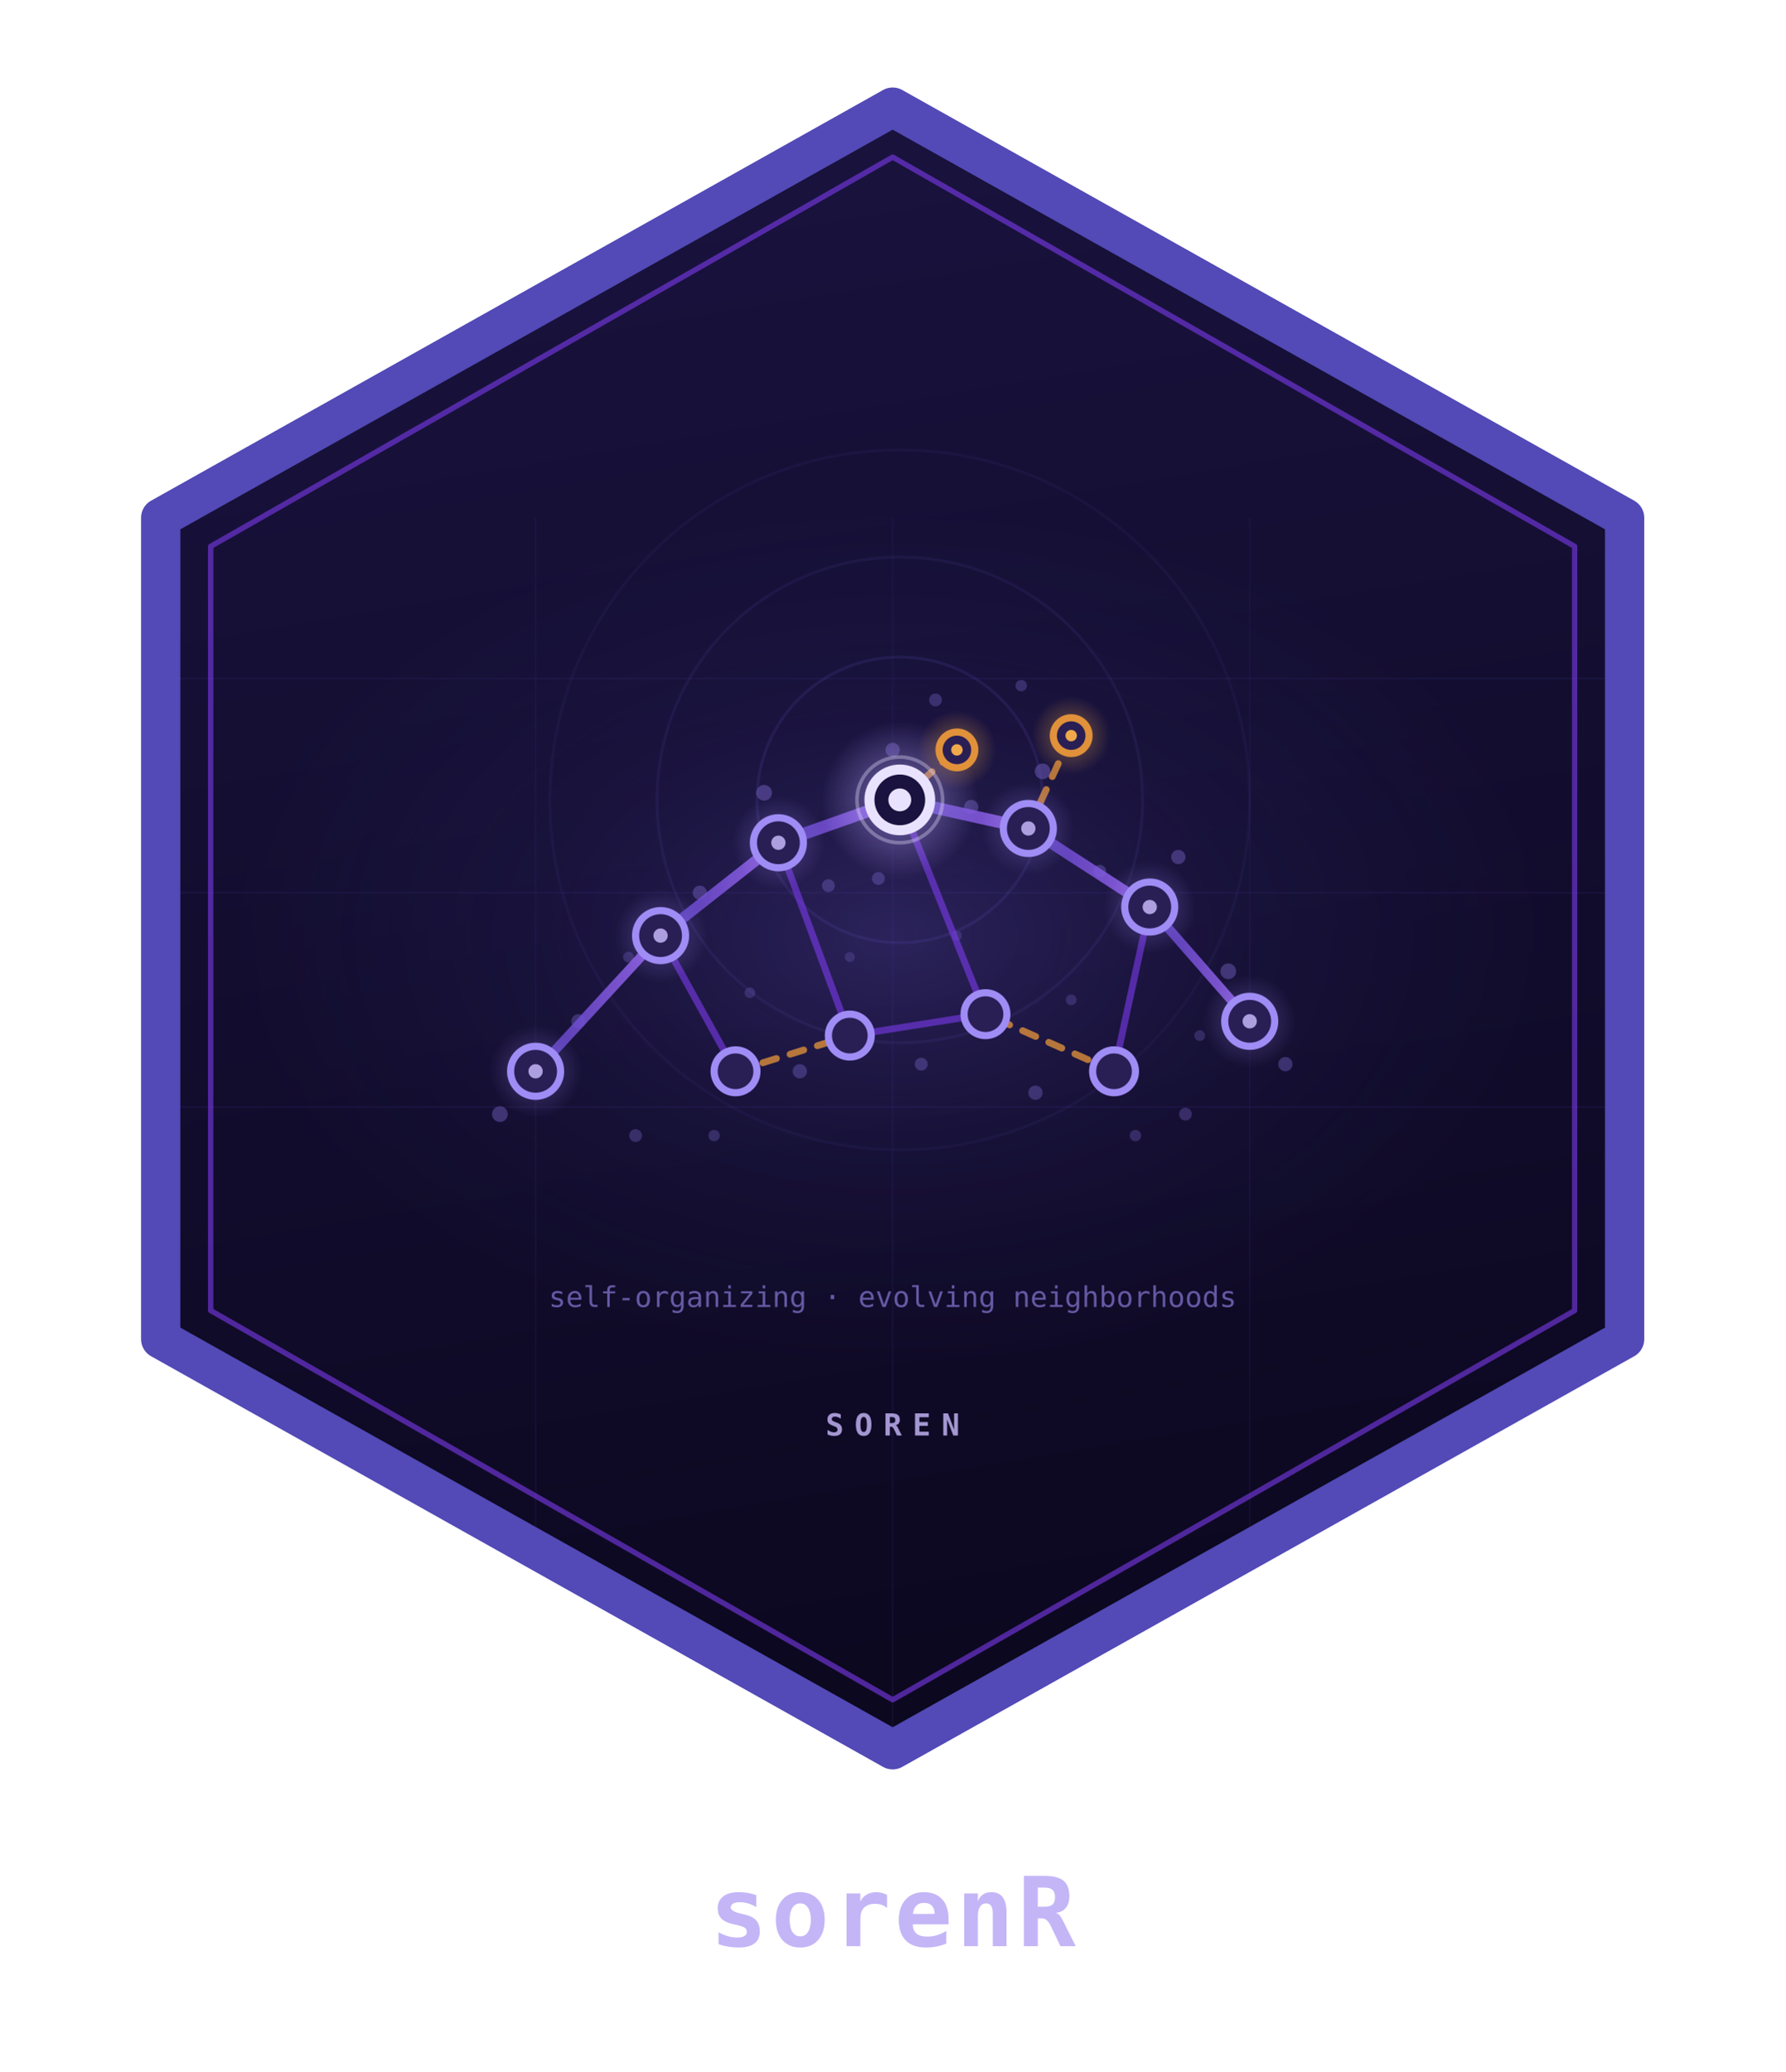
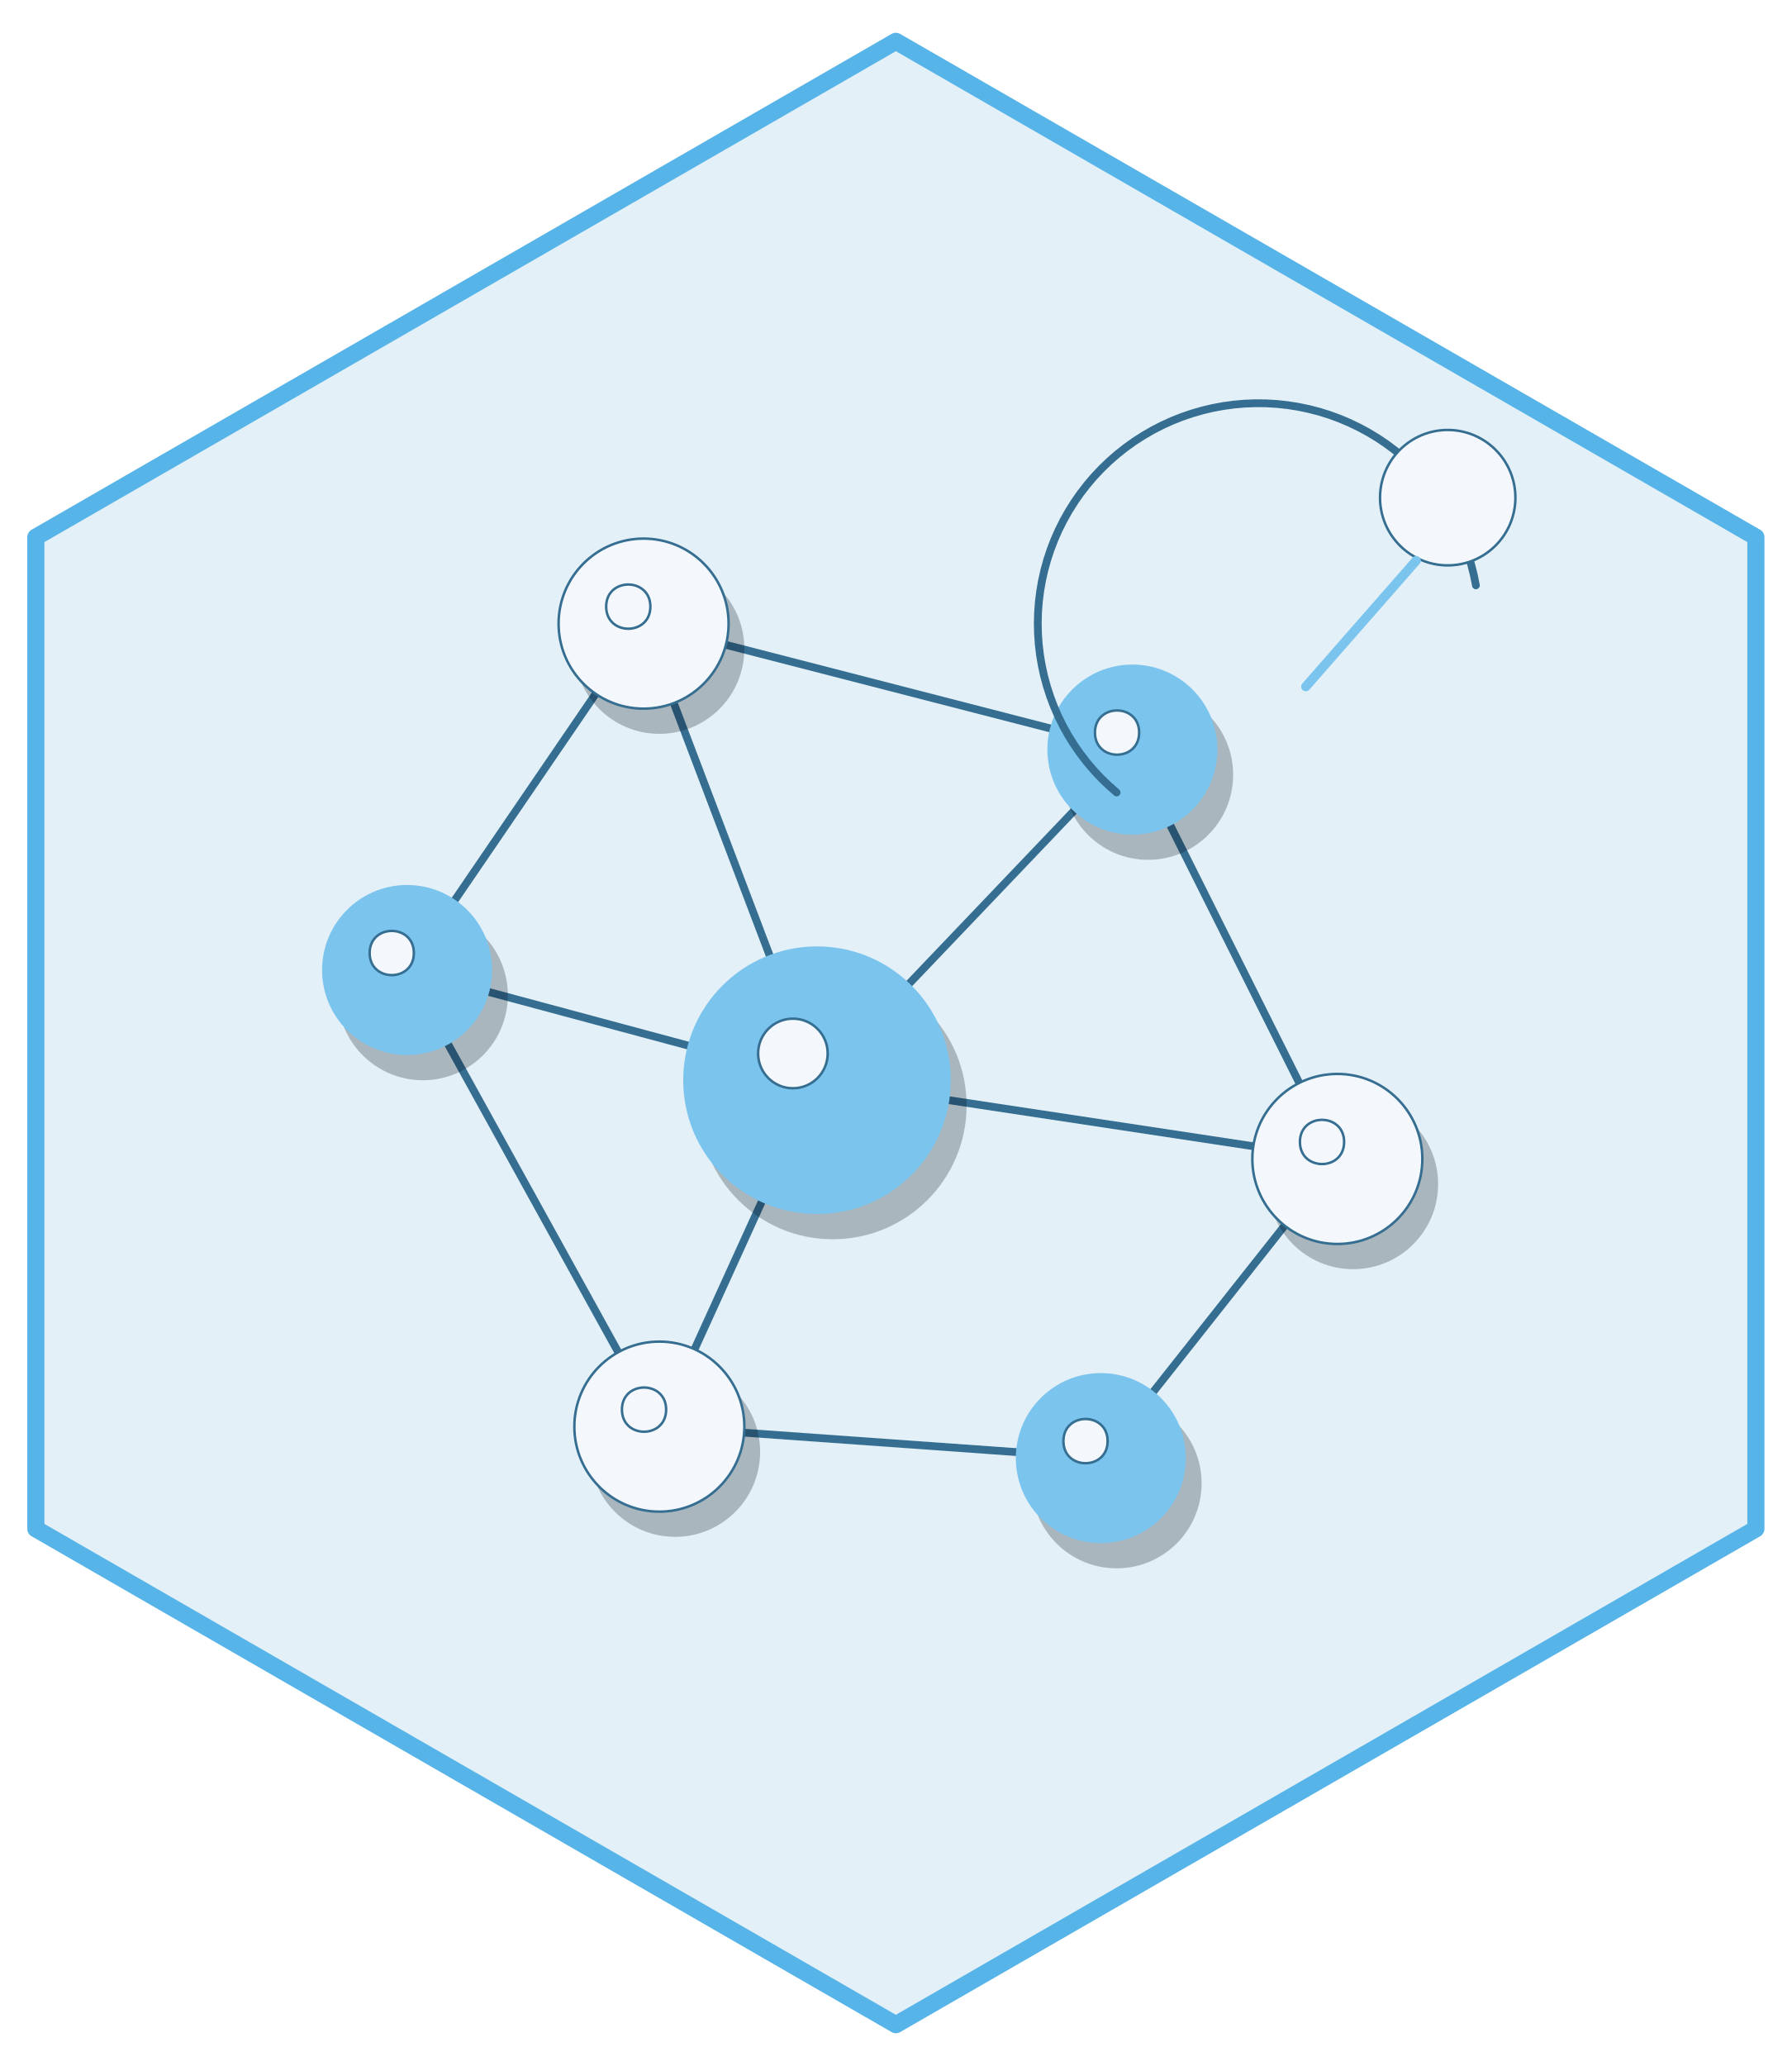
- <svg xmlns="http://www.w3.org/2000/svg" width="500" height="580" viewBox="0 0 500 580">
-   <defs>
-     <linearGradient id="bgsor" x1="0" y1="0" x2="0.15" y2="1">
-       <stop offset="0%" stop-color="#1a1340" />
-       <stop offset="100%" stop-color="#0c0820" />
-     </linearGradient>
-     <radialGradient id="fieldGlow" cx="50%" cy="50%" r="50%">
-       <stop offset="0%" stop-color="#6D5BD0" stop-opacity="0.28" />
-       <stop offset="55%" stop-color="#4A3C9E" stop-opacity="0.10" />
-       <stop offset="100%" stop-color="#4A3C9E" stop-opacity="0" />
-     </radialGradient>
-     <radialGradient id="protoGlow" cx="50%" cy="50%" r="50%">
-       <stop offset="0%" stop-color="#B9A6FF" stop-opacity="0.55" />
-       <stop offset="100%" stop-color="#B9A6FF" stop-opacity="0" />
-     </radialGradient>
-     <radialGradient id="nodeGlow" cx="50%" cy="50%" r="50%">
-       <stop offset="0%" stop-color="#9F8CF5" stop-opacity="0.35" />
-       <stop offset="100%" stop-color="#9F8CF5" stop-opacity="0" />
-     </radialGradient>
-     <radialGradient id="sproutGlow" cx="50%" cy="50%" r="50%">
-       <stop offset="0%" stop-color="#F0A94A" stop-opacity="0.45" />
-       <stop offset="100%" stop-color="#F0A94A" stop-opacity="0" />
-     </radialGradient>
-     <linearGradient id="edgeFlow" x1="0" y1="0" x2="1" y2="0">
-       <stop offset="0%" stop-color="#5B3FC4" />
-       <stop offset="100%" stop-color="#9F6BF5" />
-     </linearGradient>
-     <clipPath id="hexsor">
-       <polygon points="250,30 455,145 455,375 250,490 45,375 45,145" />
-     </clipPath>
-   </defs>
-   <polygon points="250,30 455,145 455,375 250,490 45,375 45,145" fill="url(#bgsor)" />
-   <g clip-path="url(#hexsor)">
-     <line x1="45" y1="190" x2="455" y2="190" stroke="#2a2060" stroke-width="0.4" opacity="0.35" />
-     <line x1="45" y1="250" x2="455" y2="250" stroke="#2a2060" stroke-width="0.4" opacity="0.35" />
-     <line x1="45" y1="310" x2="455" y2="310" stroke="#2a2060" stroke-width="0.4" opacity="0.35" />
-     <line x1="150" y1="145" x2="150" y2="490" stroke="#2a2060" stroke-width="0.4" opacity="0.28" />
-     <line x1="250" y1="145" x2="250" y2="490" stroke="#2a2060" stroke-width="0.4" opacity="0.28" />
-     <line x1="350" y1="145" x2="350" y2="490" stroke="#2a2060" stroke-width="0.4" opacity="0.28" />
-     <ellipse cx="250" cy="262" rx="185" ry="120" fill="url(#fieldGlow)" />
-     <g fill="none" stroke="#6D5BD0" stroke-width="0.8">
-       <circle cx="252" cy="224" r="40" opacity="0.14" />
-       <circle cx="252" cy="224" r="68" opacity="0.10" />
-       <circle cx="252" cy="224" r="98" opacity="0.07" />
-     </g>
-     <g fill="#6B5AB5">
-       <circle cx="140" cy="312" r="2.2" opacity="0.5" />
-       <circle cx="162" cy="286" r="2" opacity="0.45" />
-       <circle cx="178" cy="318" r="1.8" opacity="0.4" />
-       <circle cx="196" cy="250" r="2" opacity="0.5" />
-       <circle cx="214" cy="222" r="2.2" opacity="0.55" />
-       <circle cx="232" cy="248" r="1.8" opacity="0.45" />
-       <circle cx="250" cy="210" r="2" opacity="0.5" />
-       <circle cx="246" cy="246" r="1.8" opacity="0.45" />
-       <circle cx="272" cy="226" r="2" opacity="0.5" />
-       <circle cx="292" cy="216" r="2.2" opacity="0.55" />
-       <circle cx="308" cy="244" r="1.8" opacity="0.45" />
-       <circle cx="330" cy="240" r="2" opacity="0.5" />
-       <circle cx="344" cy="272" r="2.2" opacity="0.5" />
-       <circle cx="360" cy="298" r="2" opacity="0.45" />
-       <circle cx="332" cy="312" r="1.8" opacity="0.4" />
-       <circle cx="224" cy="300" r="2" opacity="0.45" />
-       <circle cx="258" cy="298" r="1.8" opacity="0.45" />
-       <circle cx="290" cy="306" r="2" opacity="0.45" />
-       <circle cx="200" cy="318" r="1.6" opacity="0.38" />
-       <circle cx="318" cy="318" r="1.6" opacity="0.38" />
-       <circle cx="262" cy="196" r="1.8" opacity="0.42" />
-       <circle cx="286" cy="192" r="1.6" opacity="0.4" />
-       <circle cx="176" cy="268" r="1.5" opacity="0.35" />
-       <circle cx="210" cy="278" r="1.5" opacity="0.35" />
-       <circle cx="300" cy="280" r="1.5" opacity="0.35" />
-       <circle cx="336" cy="290" r="1.5" opacity="0.35" />
-       <circle cx="238" cy="268" r="1.4" opacity="0.32" />
-       <circle cx="268" cy="262" r="1.4" opacity="0.32" />
-     </g>
-     <g stroke="url(#edgeFlow)" stroke-linecap="round" fill="none" opacity="0.85">
-       <line x1="150" y1="300" x2="185" y2="262" stroke-width="2.6" />
-       <line x1="185" y1="262" x2="218" y2="236" stroke-width="3" />
-       <line x1="218" y1="236" x2="252" y2="224" stroke-width="3.4" />
-       <line x1="252" y1="224" x2="288" y2="232" stroke-width="3.4" />
-       <line x1="288" y1="232" x2="322" y2="254" stroke-width="3" />
-       <line x1="322" y1="254" x2="350" y2="286" stroke-width="2.6" />
-     </g>
-     <g stroke="#7C3AED" stroke-width="1.9" opacity="0.6" stroke-linecap="round" fill="none">
-       <line x1="185" y1="262" x2="206" y2="300" />
-       <line x1="218" y1="236" x2="238" y2="290" />
-       <line x1="252" y1="224" x2="276" y2="284" />
-       <line x1="322" y1="254" x2="312" y2="300" />
-       <line x1="238" y1="290" x2="276" y2="284" />
-     </g>
-     <g stroke="#E0913A" stroke-width="1.9" opacity="0.78" stroke-linecap="round" fill="none" stroke-dasharray="4 4">
-       <line x1="252" y1="224" x2="268" y2="210" />
-       <line x1="288" y1="232" x2="300" y2="206" />
-       <line x1="206" y1="300" x2="238" y2="290" />
-       <line x1="312" y1="300" x2="276" y2="284" />
-     </g>
-     <g>
-       <circle cx="150" cy="300" r="13" fill="url(#nodeGlow)" />
-       <circle cx="185" cy="262" r="13" fill="url(#nodeGlow)" />
-       <circle cx="218" cy="236" r="13" fill="url(#nodeGlow)" />
-       <circle cx="288" cy="232" r="13" fill="url(#nodeGlow)" />
-       <circle cx="322" cy="254" r="13" fill="url(#nodeGlow)" />
-       <circle cx="350" cy="286" r="13" fill="url(#nodeGlow)" />
-     </g>
-     <g>
-       <g fill="#2a1f55" stroke="#9F8CF5" stroke-width="2">
-         <circle cx="150" cy="300" r="7" />
-         <circle cx="185" cy="262" r="7" />
-         <circle cx="218" cy="236" r="7" />
-         <circle cx="288" cy="232" r="7" />
-         <circle cx="322" cy="254" r="7" />
-         <circle cx="350" cy="286" r="7" />
-         <circle cx="238" cy="290" r="6" />
-         <circle cx="276" cy="284" r="6" />
-         <circle cx="206" cy="300" r="6" />
-         <circle cx="312" cy="300" r="6" />
-       </g>
-       <g fill="#C4B5F7" opacity="0.85">
-         <circle cx="150" cy="300" r="2" />
-         <circle cx="185" cy="262" r="2" />
-         <circle cx="218" cy="236" r="2" />
-         <circle cx="288" cy="232" r="2" />
-         <circle cx="322" cy="254" r="2" />
-         <circle cx="350" cy="286" r="2" />
-       </g>
-       <circle cx="252" cy="224" r="22" fill="url(#protoGlow)" />
-       <circle cx="252" cy="224" r="12" fill="none" stroke="#E9E2FF" stroke-width="1" opacity="0.35" />
-       <circle cx="252" cy="224" r="8.5" fill="#1a1340" stroke="#E9E2FF" stroke-width="2.8" />
-       <circle cx="252" cy="224" r="3.2" fill="#E9E2FF" />
-       <circle cx="268" cy="210" r="11" fill="url(#sproutGlow)" />
-       <circle cx="300" cy="206" r="11" fill="url(#sproutGlow)" />
-       <g fill="#2a1f55" stroke="#E0913A" stroke-width="2">
-         <circle cx="268" cy="210" r="5" />
-         <circle cx="300" cy="206" r="5" />
-       </g>
-       <g fill="#F0A94A">
-         <circle cx="268" cy="210" r="1.6" />
-         <circle cx="300" cy="206" r="1.6" />
-       </g>
-     </g>
-     <text font-family="monospace" font-size="8" fill="#9F8CF5" opacity="0.6" text-anchor="middle" x="250" y="366">self-organizing · evolving neighborhoods</text>
-     <text font-family="monospace" font-size="8.5" font-weight="700" fill="#C4B5F7" opacity="0.82" text-anchor="middle" x="250" y="402" letter-spacing="3">SOREN</text>
-   </g>
-   <polygon points="250,30 455,145 455,375 250,490 45,375 45,145" fill="none" stroke="#534AB7" stroke-width="11" stroke-linejoin="round" />
-   <polygon points="250,44 441,153 441,367 250,476 59,367 59,153" fill="none" stroke="#7C3AED" stroke-width="1.5" stroke-linejoin="round" opacity="0.6" />
-   <text font-family="monospace" font-weight="700" font-size="27" fill="#C4B5F7" text-anchor="middle" x="250" y="545" letter-spacing="1">sorenR</text>
+ <svg xmlns="http://www.w3.org/2000/svg" width="432pt" height="498pt" viewBox="0 0 432 498">
+   <path fill-rule="nonzero" fill="rgb(89.02%, 94.118%, 96.863%)" fill-opacity="1" stroke-width="4.125" stroke-linecap="round" stroke-linejoin="round" stroke="rgb(33.725%, 70.588%, 91.373%)" stroke-opacity="1" stroke-miterlimit="10" d="M 216 9.961 L 423.359 129.48 L 423.359 368.52 L 216 488.039 L 8.641 368.52 L 8.641 129.48 Z M 216 9.961 " />
+   <path fill="none" stroke-width="1.875" stroke-linecap="round" stroke-linejoin="round" stroke="rgb(20.784%, 43.137%, 56.863%)" stroke-opacity="1" stroke-miterlimit="10" d="M 98.152 233.82 L 155.176 150.324 " />
+   <path fill="none" stroke-width="1.875" stroke-linecap="round" stroke-linejoin="round" stroke="rgb(20.784%, 43.137%, 56.863%)" stroke-opacity="1" stroke-miterlimit="10" d="M 98.152 233.82 L 196.992 260.387 " />
+   <path fill="none" stroke-width="1.875" stroke-linecap="round" stroke-linejoin="round" stroke="rgb(20.784%, 43.137%, 56.863%)" stroke-opacity="1" stroke-miterlimit="10" d="M 98.152 233.82 L 158.977 343.883 " />
+   <path fill="none" stroke-width="1.875" stroke-linecap="round" stroke-linejoin="round" stroke="rgb(20.784%, 43.137%, 56.863%)" stroke-opacity="1" stroke-miterlimit="10" d="M 155.176 150.324 L 196.992 260.387 " />
+   <path fill="none" stroke-width="1.875" stroke-linecap="round" stroke-linejoin="round" stroke="rgb(20.784%, 43.137%, 56.863%)" stroke-opacity="1" stroke-miterlimit="10" d="M 155.176 150.324 L 273.023 180.684 " />
+   <path fill="none" stroke-width="1.875" stroke-linecap="round" stroke-linejoin="round" stroke="rgb(20.784%, 43.137%, 56.863%)" stroke-opacity="1" stroke-miterlimit="10" d="M 196.992 260.387 L 158.977 343.883 " />
+   <path fill="none" stroke-width="1.875" stroke-linecap="round" stroke-linejoin="round" stroke="rgb(20.784%, 43.137%, 56.863%)" stroke-opacity="1" stroke-miterlimit="10" d="M 196.992 260.387 L 273.023 180.684 " />
+   <path fill="none" stroke-width="1.875" stroke-linecap="round" stroke-linejoin="round" stroke="rgb(20.784%, 43.137%, 56.863%)" stroke-opacity="1" stroke-miterlimit="10" d="M 196.992 260.387 L 322.445 279.363 " />
+   <path fill="none" stroke-width="1.875" stroke-linecap="round" stroke-linejoin="round" stroke="rgb(20.784%, 43.137%, 56.863%)" stroke-opacity="1" stroke-miterlimit="10" d="M 158.977 343.883 L 265.422 351.473 " />
+   <path fill="none" stroke-width="1.875" stroke-linecap="round" stroke-linejoin="round" stroke="rgb(20.784%, 43.137%, 56.863%)" stroke-opacity="1" stroke-miterlimit="10" d="M 273.023 180.684 L 322.445 279.363 " />
+   <path fill="none" stroke-width="1.875" stroke-linecap="round" stroke-linejoin="round" stroke="rgb(20.784%, 43.137%, 56.863%)" stroke-opacity="1" stroke-miterlimit="10" d="M 322.445 279.363 L 265.422 351.473 " />
+   <path fill-rule="nonzero" fill="rgb(1.176%, 3.922%, 7.059%)" fill-opacity="0.251" d="M 122.445 239.891 C 122.445 251.211 113.27 260.387 101.953 260.387 C 90.633 260.387 81.457 251.211 81.457 239.891 C 81.457 228.574 90.633 219.398 101.953 219.398 C 113.27 219.398 122.445 228.574 122.445 239.891 " />
+   <path fill-rule="nonzero" fill="rgb(48.235%, 76.863%, 92.941%)" fill-opacity="1" d="M 118.645 233.82 C 118.645 245.137 109.469 254.312 98.152 254.312 C 86.832 254.312 77.656 245.137 77.656 233.82 C 77.656 222.5 86.832 213.324 98.152 213.324 C 109.469 213.324 118.645 222.5 118.645 233.82 " />
+   <path fill-rule="nonzero" fill="rgb(95.686%, 97.255%, 98.824%)" fill-opacity="1" stroke-width="0.6" stroke-linecap="round" stroke-linejoin="round" stroke="rgb(20.784%, 43.137%, 56.863%)" stroke-opacity="1" stroke-miterlimit="10" d="M 99.785 229.719 C 99.785 236.824 89.125 236.824 89.125 229.719 C 89.125 222.617 99.785 222.617 99.785 229.719 " />
+   <path fill-rule="nonzero" fill="rgb(1.176%, 3.922%, 7.059%)" fill-opacity="0.251" d="M 179.469 156.395 C 179.469 167.715 170.293 176.891 158.977 176.891 C 147.656 176.891 138.48 167.715 138.48 156.395 C 138.48 145.078 147.656 135.902 158.977 135.902 C 170.293 135.902 179.469 145.078 179.469 156.395 " />
+   <path fill-rule="nonzero" fill="rgb(95.686%, 97.255%, 98.824%)" fill-opacity="1" stroke-width="0.6" stroke-linecap="round" stroke-linejoin="round" stroke="rgb(20.784%, 43.137%, 56.863%)" stroke-opacity="1" stroke-miterlimit="10" d="M 175.668 150.324 C 175.668 161.641 166.492 170.816 155.176 170.816 C 143.855 170.816 134.68 161.641 134.68 150.324 C 134.68 139.004 143.855 129.828 155.176 129.828 C 166.492 129.828 175.668 139.004 175.668 150.324 " />
+   <path fill-rule="nonzero" fill="rgb(95.686%, 97.255%, 98.824%)" fill-opacity="1" stroke-width="0.6" stroke-linecap="round" stroke-linejoin="round" stroke="rgb(20.784%, 43.137%, 56.863%)" stroke-opacity="1" stroke-miterlimit="10" d="M 156.809 146.223 C 156.809 153.328 146.152 153.328 146.152 146.223 C 146.152 139.121 156.809 139.121 156.809 146.223 " />
+   <path fill-rule="nonzero" fill="rgb(1.176%, 3.922%, 7.059%)" fill-opacity="0.251" d="M 233.055 266.457 C 233.055 284.273 218.609 298.719 200.793 298.719 C 182.977 298.719 168.535 284.273 168.535 266.457 C 168.535 248.641 182.977 234.199 200.793 234.199 C 218.609 234.199 233.055 248.641 233.055 266.457 " />
+   <path fill-rule="nonzero" fill="rgb(48.235%, 76.863%, 92.941%)" fill-opacity="1" d="M 229.25 260.387 C 229.25 278.203 214.809 292.645 196.992 292.645 C 179.176 292.645 164.73 278.203 164.73 260.387 C 164.73 242.57 179.176 228.125 196.992 228.125 C 214.809 228.125 229.25 242.57 229.25 260.387 " />
+   <path fill-rule="nonzero" fill="rgb(95.686%, 97.255%, 98.824%)" fill-opacity="1" stroke-width="0.6" stroke-linecap="round" stroke-linejoin="round" stroke="rgb(20.784%, 43.137%, 56.863%)" stroke-opacity="1" stroke-miterlimit="10" d="M 199.562 253.934 C 199.562 258.566 195.809 262.32 191.176 262.32 C 186.543 262.32 182.789 258.566 182.789 253.934 C 182.789 249.301 186.543 245.547 191.176 245.547 C 195.809 245.547 199.562 249.301 199.562 253.934 " />
+   <path fill-rule="nonzero" fill="rgb(1.176%, 3.922%, 7.059%)" fill-opacity="0.251" d="M 183.273 349.953 C 183.273 361.273 174.098 370.449 162.777 370.449 C 151.457 370.449 142.281 361.273 142.281 349.953 C 142.281 338.637 151.457 329.461 162.777 329.461 C 174.098 329.461 183.273 338.637 183.273 349.953 " />
+   <path fill-rule="nonzero" fill="rgb(95.686%, 97.255%, 98.824%)" fill-opacity="1" stroke-width="0.6" stroke-linecap="round" stroke-linejoin="round" stroke="rgb(20.784%, 43.137%, 56.863%)" stroke-opacity="1" stroke-miterlimit="10" d="M 179.469 343.883 C 179.469 355.199 170.293 364.375 158.977 364.375 C 147.656 364.375 138.48 355.199 138.48 343.883 C 138.48 332.562 147.656 323.387 158.977 323.387 C 170.293 323.387 179.469 332.562 179.469 343.883 " />
+   <path fill-rule="nonzero" fill="rgb(95.686%, 97.255%, 98.824%)" fill-opacity="1" stroke-width="0.6" stroke-linecap="round" stroke-linejoin="round" stroke="rgb(20.784%, 43.137%, 56.863%)" stroke-opacity="1" stroke-miterlimit="10" d="M 160.609 339.781 C 160.609 346.887 149.953 346.887 149.953 339.781 C 149.953 332.68 160.609 332.68 160.609 339.781 " />
+   <path fill-rule="nonzero" fill="rgb(1.176%, 3.922%, 7.059%)" fill-opacity="0.251" d="M 297.32 186.758 C 297.32 198.078 288.145 207.254 276.824 207.254 C 265.508 207.254 256.332 198.078 256.332 186.758 C 256.332 175.438 265.508 166.262 276.824 166.262 C 288.145 166.262 297.32 175.438 297.32 186.758 " />
+   <path fill-rule="nonzero" fill="rgb(48.235%, 76.863%, 92.941%)" fill-opacity="1" d="M 293.52 180.684 C 293.52 192.004 284.344 201.18 273.023 201.18 C 261.707 201.18 252.531 192.004 252.531 180.684 C 252.531 169.367 261.707 160.191 273.023 160.191 C 284.344 160.191 293.52 169.367 293.52 180.684 " />
+   <path fill-rule="nonzero" fill="rgb(95.686%, 97.255%, 98.824%)" fill-opacity="1" stroke-width="0.6" stroke-linecap="round" stroke-linejoin="round" stroke="rgb(20.784%, 43.137%, 56.863%)" stroke-opacity="1" stroke-miterlimit="10" d="M 274.656 176.586 C 274.656 183.691 264 183.691 264 176.586 C 264 169.48 274.656 169.48 274.656 176.586 " />
+   <path fill-rule="nonzero" fill="rgb(1.176%, 3.922%, 7.059%)" fill-opacity="0.251" d="M 346.742 285.434 C 346.742 296.754 337.566 305.93 326.246 305.93 C 314.926 305.93 305.75 296.754 305.75 285.434 C 305.75 274.117 314.926 264.941 326.246 264.941 C 337.566 264.941 346.742 274.117 346.742 285.434 " />
+   <path fill-rule="nonzero" fill="rgb(95.686%, 97.255%, 98.824%)" fill-opacity="1" stroke-width="0.6" stroke-linecap="round" stroke-linejoin="round" stroke="rgb(20.784%, 43.137%, 56.863%)" stroke-opacity="1" stroke-miterlimit="10" d="M 342.938 279.363 C 342.938 290.68 333.762 299.855 322.445 299.855 C 311.125 299.855 301.949 290.68 301.949 279.363 C 301.949 268.043 311.125 258.867 322.445 258.867 C 333.762 258.867 342.938 268.043 342.938 279.363 " />
+   <path fill-rule="nonzero" fill="rgb(95.686%, 97.255%, 98.824%)" fill-opacity="1" stroke-width="0.6" stroke-linecap="round" stroke-linejoin="round" stroke="rgb(20.784%, 43.137%, 56.863%)" stroke-opacity="1" stroke-miterlimit="10" d="M 324.078 275.262 C 324.078 282.367 313.422 282.367 313.422 275.262 C 313.422 268.16 324.078 268.16 324.078 275.262 " />
+   <path fill-rule="nonzero" fill="rgb(1.176%, 3.922%, 7.059%)" fill-opacity="0.251" d="M 289.719 357.543 C 289.719 368.863 280.543 378.039 269.223 378.039 C 257.902 378.039 248.727 368.863 248.727 357.543 C 248.727 346.227 257.902 337.051 269.223 337.051 C 280.543 337.051 289.719 346.227 289.719 357.543 " />
+   <path fill-rule="nonzero" fill="rgb(48.235%, 76.863%, 92.941%)" fill-opacity="1" d="M 285.914 351.473 C 285.914 362.793 276.738 371.965 265.422 371.965 C 254.102 371.965 244.926 362.793 244.926 351.473 C 244.926 340.152 254.102 330.977 265.422 330.977 C 276.738 330.977 285.914 340.152 285.914 351.473 " />
+   <path fill-rule="nonzero" fill="rgb(95.686%, 97.255%, 98.824%)" fill-opacity="1" stroke-width="0.6" stroke-linecap="round" stroke-linejoin="round" stroke="rgb(20.784%, 43.137%, 56.863%)" stroke-opacity="1" stroke-miterlimit="10" d="M 267.055 347.375 C 267.055 354.477 256.398 354.477 256.398 347.375 C 256.398 340.27 267.055 340.27 267.055 347.375 " />
+   <path fill="none" stroke-width="1.875" stroke-linecap="round" stroke-linejoin="round" stroke="rgb(20.784%, 43.137%, 56.863%)" stroke-opacity="1" stroke-miterlimit="10" d="M 355.852 141.098 L 355.34 138.566 L 354.707 136.062 L 353.953 133.59 L 353.078 131.16 L 352.086 128.777 L 350.98 126.441 L 349.762 124.164 L 348.434 121.949 L 347 119.797 L 345.465 117.723 L 343.828 115.723 L 342.094 113.805 L 340.273 111.973 L 338.363 110.23 L 336.371 108.582 L 334.301 107.035 L 332.156 105.59 L 329.945 104.25 L 327.672 103.02 L 325.34 101.898 L 322.961 100.895 L 320.531 100.004 L 318.062 99.234 L 315.559 98.586 L 313.027 98.059 L 310.473 97.656 L 307.898 97.375 L 305.316 97.223 L 302.73 97.195 L 300.148 97.289 L 297.57 97.512 L 295.008 97.859 L 292.465 98.332 L 289.945 98.926 L 287.461 99.641 L 285.012 100.473 L 282.609 101.426 L 280.254 102.496 L 277.953 103.676 L 275.715 104.969 L 273.539 106.363 L 271.434 107.867 L 269.406 109.469 L 267.457 111.168 L 265.594 112.961 L 263.82 114.84 L 262.141 116.805 L 260.559 118.844 L 259.078 120.961 L 257.703 123.148 L 256.434 125.398 L 255.277 127.707 L 254.23 130.07 L 253.305 132.48 L 252.496 134.934 L 251.809 137.422 L 251.238 139.941 L 250.797 142.488 L 250.477 145.051 L 250.281 147.625 L 250.215 150.207 L 250.273 152.789 L 250.453 155.363 L 250.762 157.926 L 251.195 160.473 L 251.75 162.996 L 252.43 165.488 L 253.227 167.941 L 254.145 170.359 L 255.176 172.727 L 256.324 175.039 L 257.582 177.297 L 258.949 179.488 L 260.422 181.609 L 261.992 183.66 L 263.664 185.633 L 265.43 187.52 L 267.285 189.32 L 269.227 191.027 " />
+   <path fill-rule="nonzero" fill="rgb(95.686%, 97.255%, 98.824%)" fill-opacity="1" stroke-width="0.6" stroke-linecap="round" stroke-linejoin="round" stroke="rgb(20.784%, 43.137%, 56.863%)" stroke-opacity="1" stroke-miterlimit="10" d="M 365.375 119.961 C 365.375 128.973 358.07 136.281 349.055 136.281 C 340.043 136.281 332.738 128.973 332.738 119.961 C 332.738 110.949 340.043 103.641 349.055 103.641 C 358.07 103.641 365.375 110.949 365.375 119.961 " />
+   <path fill="none" stroke-width="2.25" stroke-linecap="round" stroke-linejoin="round" stroke="rgb(48.235%, 76.863%, 92.941%)" stroke-opacity="1" stroke-miterlimit="10" d="M 314.84 165.504 L 341.453 135.141 " />
</svg>
